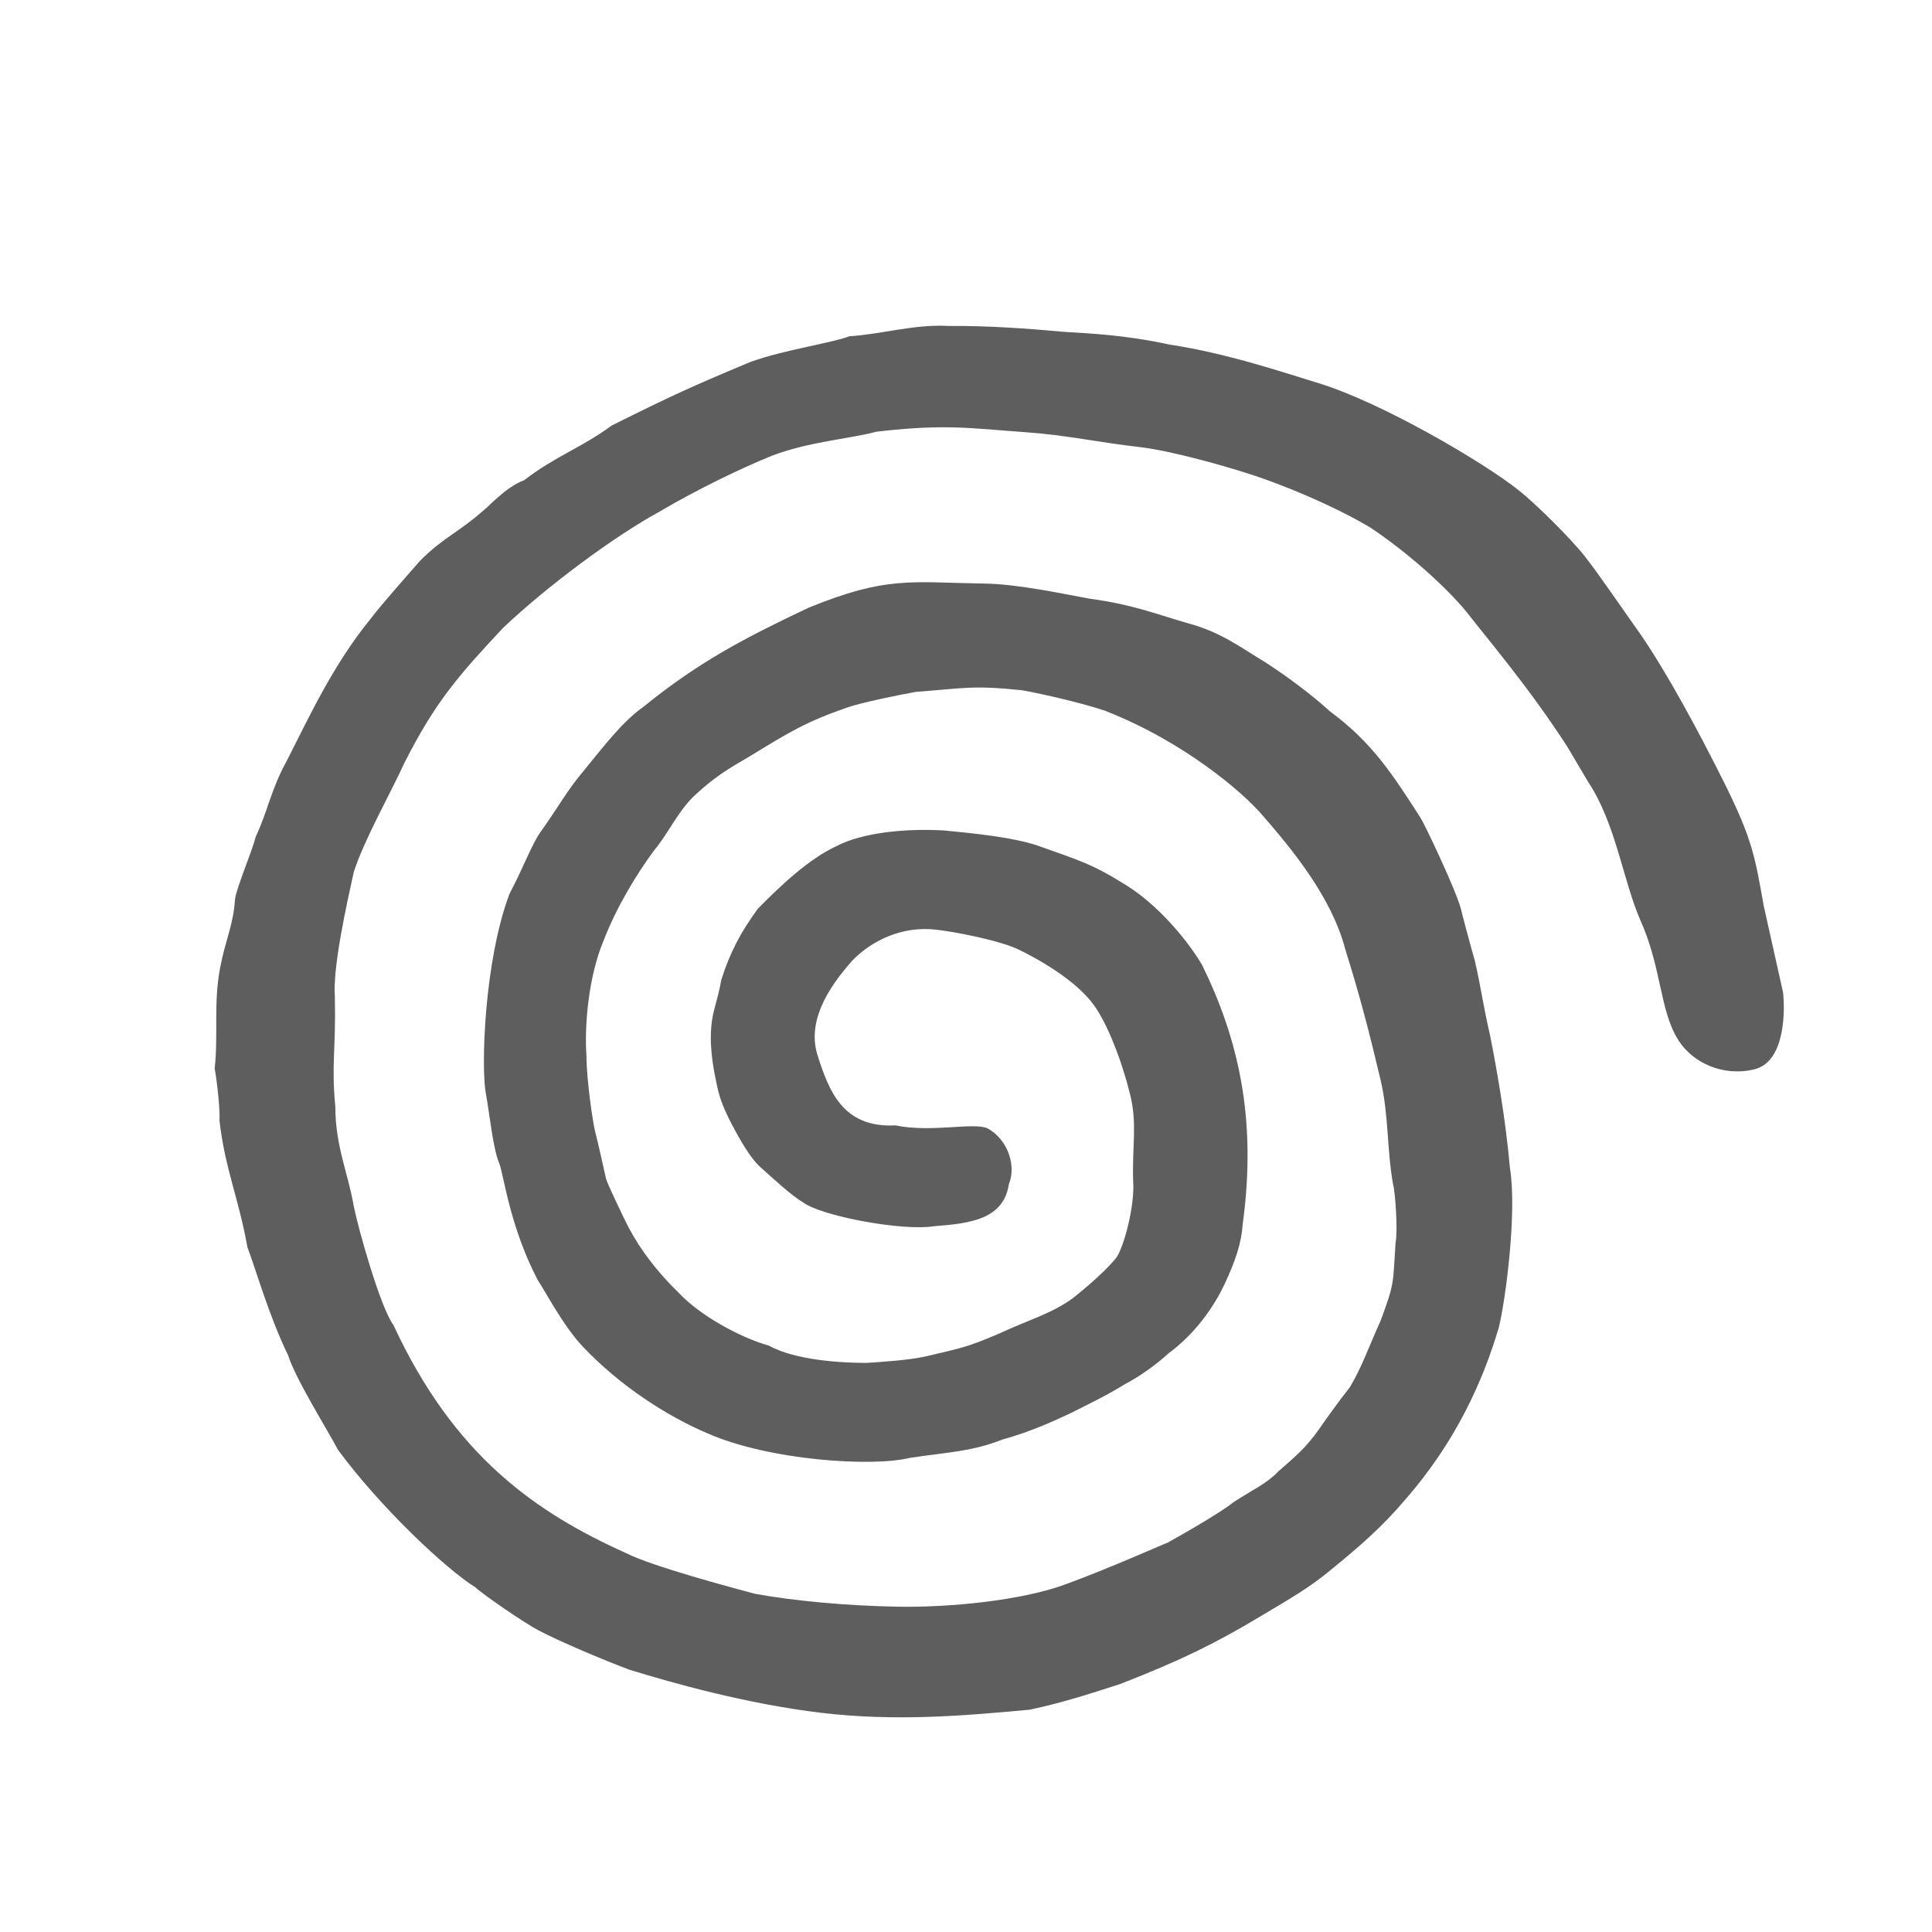
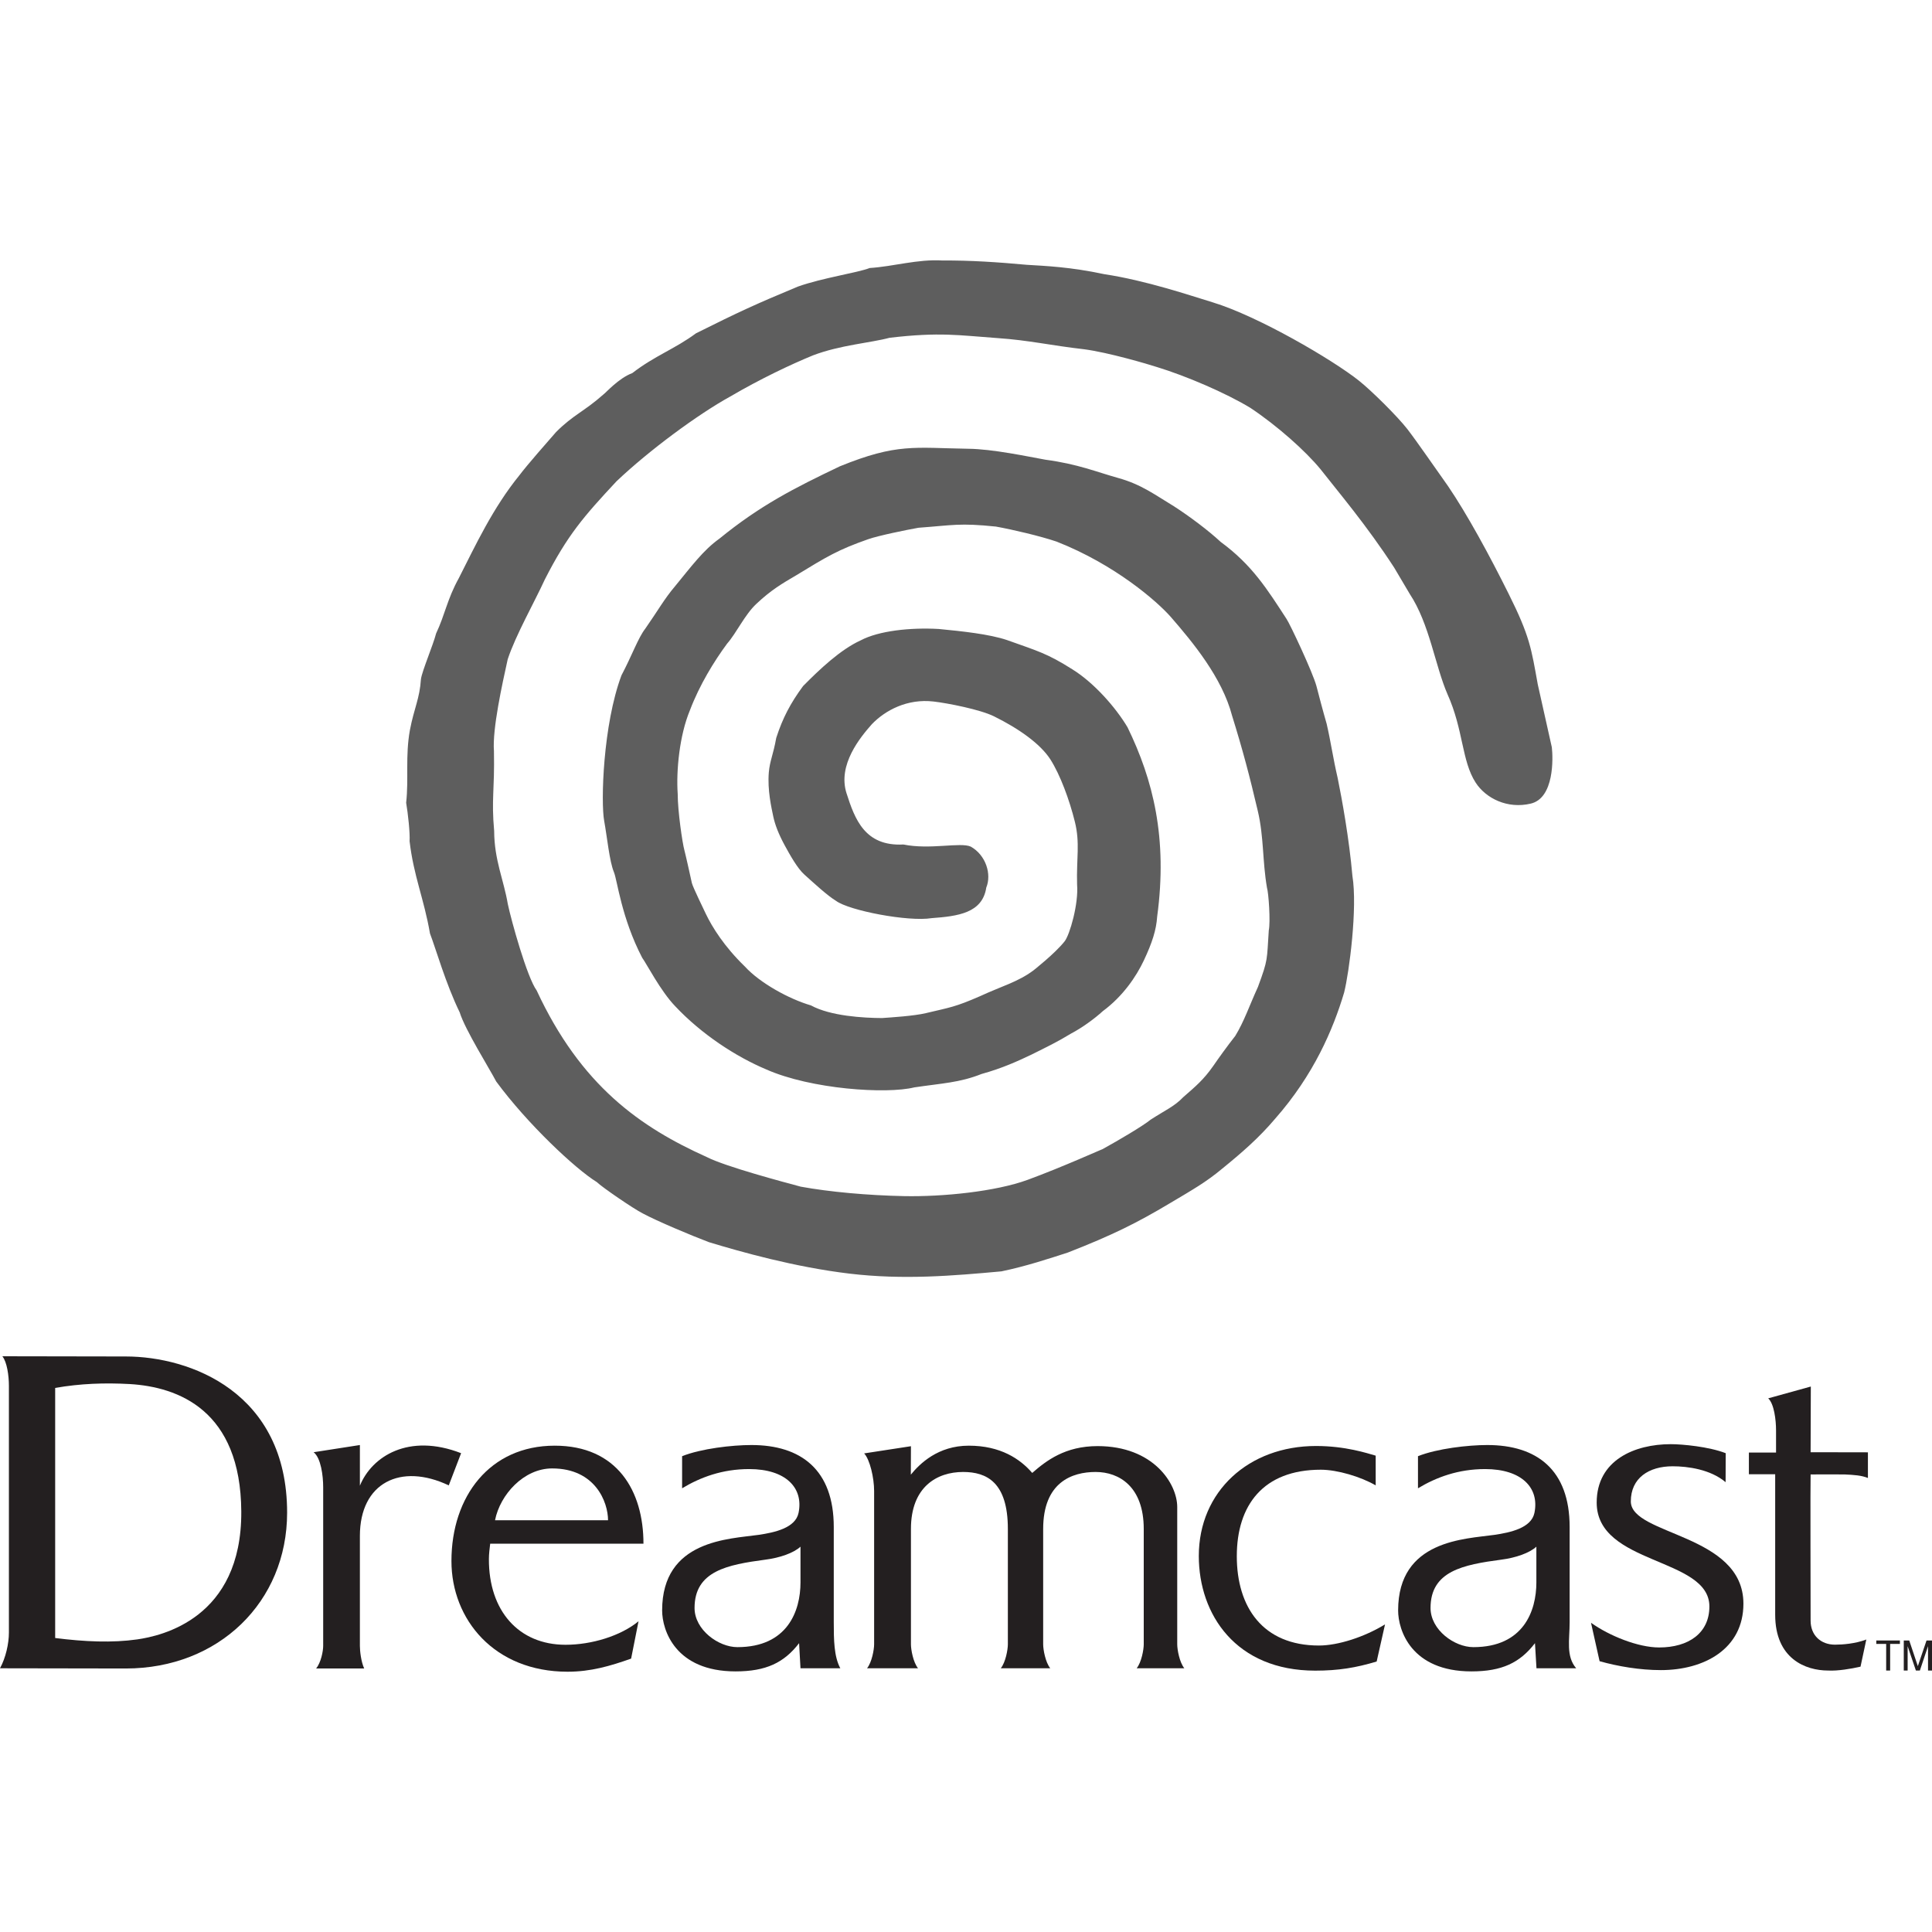
<svg xmlns="http://www.w3.org/2000/svg" width="18" height="18" viewBox="0 0 18 18" fill="none">
-   <path opacity="0.63" fill-rule="evenodd" clip-rule="evenodd" d="M10.9 3.211C11.444 3.293 11.998 3.483 12.288 3.571C12.87 3.749 13.817 4.303 14.151 4.569C14.309 4.694 14.641 5.023 14.77 5.189C14.896 5.35 15.135 5.7 15.288 5.915C15.531 6.27 15.818 6.799 16.061 7.286C16.332 7.83 16.351 7.988 16.433 8.443L16.612 9.245C16.629 9.383 16.643 9.892 16.344 9.963C16.046 10.034 15.77 9.897 15.64 9.696C15.46 9.417 15.485 9.021 15.281 8.569C15.122 8.203 15.053 7.672 14.799 7.289L14.6 6.953C14.249 6.411 13.882 5.981 13.663 5.701C13.471 5.466 13.111 5.145 12.77 4.917C12.454 4.726 11.945 4.508 11.577 4.396C11.46 4.358 10.959 4.21 10.647 4.169C10.224 4.121 9.946 4.054 9.544 4.026C9.048 3.991 8.81 3.947 8.166 4.022C7.923 4.088 7.536 4.114 7.189 4.247C6.908 4.362 6.518 4.547 6.135 4.772C5.723 4.998 5.098 5.459 4.684 5.853C4.266 6.3 4.057 6.539 3.769 7.105C3.642 7.385 3.395 7.818 3.296 8.124C3.228 8.434 3.098 9.013 3.12 9.294C3.13 9.797 3.086 9.901 3.124 10.313C3.125 10.684 3.247 10.941 3.297 11.244C3.34 11.453 3.542 12.178 3.666 12.346C4.231 13.564 4.989 14.091 5.835 14.471C6.073 14.592 6.818 14.792 7.034 14.849C7.402 14.916 7.886 14.96 8.352 14.969C8.842 14.979 9.518 14.912 9.927 14.761C10.371 14.598 10.884 14.366 10.878 14.373C11.084 14.259 11.398 14.074 11.496 13.993C11.685 13.871 11.799 13.824 11.911 13.708C12.073 13.566 12.171 13.485 12.293 13.31C12.361 13.211 12.47 13.06 12.575 12.926C12.688 12.74 12.754 12.544 12.864 12.302C12.997 11.943 12.976 11.96 13.002 11.58C13.025 11.469 12.999 11.098 12.979 11.036C12.919 10.693 12.94 10.391 12.862 10.059C12.756 9.61 12.668 9.273 12.533 8.842C12.406 8.356 12.033 7.906 11.753 7.585C11.58 7.386 11.042 6.915 10.296 6.622C10.085 6.551 9.741 6.471 9.523 6.431C9.056 6.382 8.98 6.413 8.534 6.446C8.38 6.473 8.023 6.546 7.892 6.592C7.509 6.726 7.368 6.812 6.976 7.052C6.793 7.158 6.655 7.239 6.469 7.414C6.32 7.552 6.213 7.786 6.093 7.924C5.928 8.149 5.744 8.449 5.62 8.772C5.486 9.094 5.443 9.547 5.464 9.838C5.464 10.06 5.524 10.467 5.548 10.556C5.572 10.645 5.632 10.921 5.645 10.977C5.658 11.032 5.802 11.324 5.822 11.367C5.903 11.539 6.058 11.787 6.319 12.04C6.512 12.25 6.884 12.457 7.163 12.537C7.413 12.674 7.835 12.697 8.068 12.698C8.183 12.691 8.477 12.673 8.63 12.636C8.94 12.562 8.997 12.559 9.317 12.421C9.605 12.287 9.799 12.239 9.999 12.092C9.999 12.092 10.274 11.877 10.399 11.719C10.464 11.636 10.577 11.24 10.557 10.995C10.548 10.66 10.597 10.469 10.528 10.193C10.46 9.917 10.343 9.597 10.216 9.4C10.088 9.2 9.811 9.005 9.497 8.85C9.322 8.763 8.905 8.683 8.728 8.662C8.392 8.622 8.111 8.774 7.941 8.949C7.793 9.118 7.501 9.469 7.617 9.832C7.722 10.16 7.85 10.51 8.342 10.485C8.68 10.555 9.071 10.453 9.202 10.513C9.395 10.622 9.469 10.865 9.399 11.034C9.35 11.36 9.038 11.399 8.705 11.424C8.406 11.473 7.649 11.328 7.483 11.203C7.371 11.137 7.2 10.977 7.08 10.87C6.993 10.792 6.895 10.62 6.829 10.496C6.747 10.343 6.705 10.231 6.684 10.132C6.659 10.014 6.607 9.789 6.627 9.564C6.64 9.412 6.68 9.348 6.721 9.126C6.801 8.875 6.901 8.683 7.062 8.465C7.272 8.252 7.538 7.999 7.798 7.881C8.028 7.76 8.429 7.716 8.792 7.737C9.087 7.765 9.436 7.801 9.667 7.878C10.061 8.019 10.174 8.047 10.498 8.251C10.771 8.421 11.047 8.732 11.2 8.991C11.527 9.659 11.715 10.403 11.578 11.405C11.567 11.574 11.514 11.74 11.409 11.964C11.312 12.17 11.141 12.422 10.884 12.611C10.781 12.707 10.618 12.825 10.486 12.893C10.298 13.008 10.171 13.067 9.975 13.166C9.802 13.247 9.601 13.339 9.339 13.412C9.055 13.524 8.837 13.529 8.48 13.582C8.129 13.67 7.167 13.607 6.594 13.355C6.203 13.19 5.764 12.9 5.431 12.547C5.245 12.353 5.064 12.001 5.011 11.928C4.745 11.418 4.693 10.939 4.651 10.838C4.593 10.701 4.564 10.394 4.526 10.184C4.482 9.949 4.509 8.961 4.747 8.327C4.881 8.075 4.959 7.85 5.05 7.732C5.213 7.5 5.292 7.355 5.43 7.191C5.639 6.937 5.792 6.73 5.995 6.585C6.514 6.163 6.947 5.94 7.533 5.662C8.262 5.365 8.48 5.426 9.17 5.437C9.48 5.44 9.931 5.538 10.153 5.578C10.565 5.633 10.801 5.732 11.08 5.81C11.378 5.893 11.55 6.026 11.794 6.174C11.996 6.304 12.232 6.482 12.389 6.626C12.789 6.92 12.982 7.228 13.227 7.607C13.272 7.671 13.563 8.291 13.61 8.464C13.631 8.551 13.697 8.799 13.739 8.945C13.794 9.175 13.82 9.379 13.881 9.639C13.935 9.907 14.027 10.412 14.068 10.885C14.135 11.29 14.027 12.118 13.963 12.372C13.822 12.846 13.574 13.424 13.084 13.981C12.876 14.227 12.655 14.418 12.399 14.626C12.204 14.789 12.037 14.884 11.735 15.064C11.325 15.309 11.013 15.465 10.438 15.689C10.204 15.764 9.909 15.863 9.592 15.929C8.976 15.986 8.344 16.04 7.653 15.958C6.963 15.876 6.271 15.682 5.863 15.556C5.637 15.472 5.201 15.288 5.018 15.19C4.898 15.129 4.499 14.856 4.431 14.79C4.157 14.621 3.545 14.045 3.149 13.508C3.063 13.342 2.751 12.844 2.684 12.626C2.504 12.257 2.379 11.811 2.305 11.62C2.227 11.175 2.096 10.889 2.045 10.442C2.051 10.337 2.024 10.09 2 9.953C2.035 9.647 1.988 9.359 2.049 9.026C2.102 8.745 2.173 8.628 2.19 8.374C2.206 8.265 2.346 7.939 2.383 7.794C2.496 7.554 2.524 7.357 2.671 7.09C2.883 6.673 3.105 6.193 3.446 5.774C3.543 5.644 3.819 5.333 3.913 5.225C4.135 5.003 4.266 4.967 4.518 4.744C4.544 4.728 4.711 4.538 4.885 4.473C5.174 4.25 5.424 4.168 5.698 3.965C6.25 3.69 6.45 3.598 6.997 3.37C7.314 3.257 7.755 3.195 7.913 3.133C8.215 3.114 8.522 3.018 8.839 3.037C9.196 3.034 9.556 3.059 9.914 3.092C10.157 3.107 10.473 3.119 10.9 3.211" fill="black" />
+   <path fill-rule="evenodd" clip-rule="evenodd" d="M17.573 15.316H17.481V15.284H17.701V15.316H17.61V15.564H17.573V15.316Z" fill="#231F20" />
+   <path fill-rule="evenodd" clip-rule="evenodd" d="M17.85 15.564L17.773 15.337V15.564H17.737V15.284H17.788L17.868 15.523L17.949 15.284H18V15.564H17.963V15.337L17.887 15.564H17.85Z" fill="#231F20" />
+   <path fill-rule="evenodd" clip-rule="evenodd" d="M0.083 12.912C0.083 12.815 0.065 12.689 0.022 12.636C0.303 12.636 0.911 12.638 1.172 12.638C1.771 12.638 2.675 12.971 2.675 14.093C2.675 14.925 2.037 15.545 1.172 15.545C0.982 15.545 0.257 15.543 0 15.543C0.053 15.446 0.083 15.314 0.083 15.21V12.912ZM0.514 15.261C0.791 15.296 1.046 15.307 1.278 15.274C1.501 15.242 2.253 15.081 2.248 14.083C2.243 13.138 1.66 12.922 1.21 12.895C0.975 12.882 0.748 12.89 0.514 12.931V15.261Z" fill="#231F20" />
+   <path fill-rule="evenodd" clip-rule="evenodd" d="M2.922 13.53L3.353 13.463C3.353 13.551 3.353 13.809 3.353 13.842C3.464 13.569 3.807 13.349 4.296 13.539L4.181 13.839C3.734 13.627 3.353 13.813 3.353 14.31V15.334C3.353 15.383 3.364 15.481 3.393 15.545H2.945C2.991 15.489 3.011 15.383 3.011 15.334V13.856C3.011 13.749 2.99 13.583 2.922 13.53Z" fill="#231F20" />
+   <path fill-rule="evenodd" clip-rule="evenodd" d="M16.539 13.735C16.539 13.763 16.539 14.955 16.539 15.044C16.539 15.454 16.822 15.564 17.032 15.564C17.121 15.569 17.246 15.548 17.334 15.528L17.388 15.275C17.286 15.314 17.167 15.323 17.096 15.323C16.964 15.323 16.869 15.236 16.869 15.099C16.869 14.977 16.866 13.776 16.869 13.737H16.868C16.885 13.737 17.158 13.736 17.185 13.737C17.275 13.741 17.344 13.746 17.403 13.77L17.403 13.531C17.403 13.531 16.879 13.53 16.869 13.53L16.871 12.918L16.474 13.028C16.529 13.079 16.547 13.229 16.547 13.327C16.547 13.327 16.547 13.51 16.547 13.533C16.529 13.533 16.327 13.533 16.294 13.533V13.735C16.329 13.735 16.539 13.735 16.539 13.735" fill="#231F20" />
+   <path fill-rule="evenodd" clip-rule="evenodd" d="M14.823 15.119C14.994 15.241 15.262 15.349 15.458 15.349C15.731 15.349 15.926 15.216 15.926 14.967C15.926 14.507 14.876 14.583 14.876 13.999C14.876 13.604 15.229 13.455 15.566 13.455C15.674 13.455 15.921 13.478 16.078 13.539L16.077 13.809C15.937 13.69 15.724 13.661 15.584 13.661C15.361 13.661 15.194 13.771 15.194 13.988C15.194 14.306 16.243 14.288 16.243 14.941C16.243 15.363 15.877 15.56 15.474 15.56C15.278 15.56 15.073 15.525 14.903 15.477L14.823 15.119Z" fill="#231F20" />
+   <path fill-rule="evenodd" clip-rule="evenodd" d="M8.486 13.739C8.486 13.716 8.487 13.502 8.487 13.474L8.051 13.541C8.104 13.597 8.144 13.768 8.144 13.891V15.32C8.144 15.369 8.123 15.487 8.078 15.543H8.553C8.508 15.487 8.487 15.369 8.487 15.32V14.245C8.487 13.851 8.731 13.714 8.973 13.714C9.192 13.714 9.39 13.809 9.39 14.245V15.32C9.39 15.369 9.369 15.487 9.324 15.543H9.785C9.74 15.487 9.719 15.369 9.719 15.32V14.245C9.719 13.809 9.988 13.714 10.208 13.714C10.427 13.714 10.656 13.851 10.656 14.245V15.32C10.656 15.369 10.635 15.487 10.59 15.543H11.034C10.989 15.487 10.968 15.369 10.968 15.32V14.041C10.968 13.823 10.746 13.473 10.226 13.473C9.924 13.473 9.749 13.608 9.617 13.723C9.504 13.592 9.321 13.469 9.026 13.469C8.739 13.469 8.569 13.637 8.486 13.739" fill="#231F20" />
+   <path fill-rule="evenodd" clip-rule="evenodd" d="M7.458 14.41C7.396 14.468 7.266 14.514 7.131 14.531C6.778 14.578 6.471 14.636 6.471 14.981C6.471 15.185 6.694 15.346 6.87 15.346C7.337 15.346 7.458 15.009 7.458 14.743V14.41ZM6.355 13.567C6.533 13.496 6.821 13.463 7.001 13.463C7.462 13.463 7.768 13.693 7.768 14.227V15.114C7.768 15.278 7.77 15.434 7.829 15.543H7.458L7.445 15.309C7.305 15.491 7.137 15.572 6.853 15.572C6.292 15.572 6.169 15.188 6.169 15.004C6.169 14.346 6.795 14.339 7.067 14.3C7.217 14.278 7.411 14.236 7.44 14.095C7.488 13.862 7.321 13.687 6.98 13.687C6.73 13.687 6.526 13.763 6.355 13.866V13.567ZM14.314 14.41C14.252 14.468 14.122 14.514 13.987 14.531C13.634 14.578 13.328 14.636 13.328 14.981C13.328 15.185 13.55 15.346 13.727 15.346C14.194 15.346 14.314 15.009 14.314 14.743V14.41ZM13.211 13.567C13.389 13.496 13.677 13.463 13.857 13.463C14.318 13.463 14.624 13.693 14.624 14.227V15.114C14.624 15.278 14.588 15.43 14.685 15.543H14.315L14.301 15.309C14.161 15.491 13.994 15.572 13.709 15.572C13.148 15.572 13.026 15.188 13.026 15.004C13.026 14.346 13.651 14.339 13.923 14.3C14.073 14.278 14.267 14.236 14.296 14.095C14.344 13.862 14.177 13.687 13.837 13.687C13.587 13.687 13.382 13.763 13.211 13.866V13.567Z" fill="#231F20" />
+   <path fill-rule="evenodd" clip-rule="evenodd" d="M12.817 13.839C12.678 13.758 12.459 13.693 12.306 13.693C11.769 13.693 11.523 14.024 11.523 14.499C11.523 14.971 11.763 15.331 12.288 15.331C12.468 15.331 12.713 15.251 12.904 15.134L12.826 15.48C12.633 15.538 12.47 15.565 12.254 15.565C11.515 15.565 11.169 15.042 11.169 14.497C11.169 13.895 11.634 13.472 12.261 13.472C12.536 13.472 12.736 13.539 12.817 13.562L12.817 13.839" fill="#231F20" />
+   <path fill-rule="evenodd" clip-rule="evenodd" d="M4.555 14.525C4.555 14.475 4.562 14.427 4.567 14.382H5.995C5.995 13.89 5.75 13.469 5.168 13.469C4.564 13.469 4.206 13.941 4.206 14.544C4.206 15.088 4.605 15.575 5.288 15.575C5.504 15.575 5.685 15.522 5.88 15.453L5.949 15.105C5.782 15.242 5.512 15.324 5.269 15.324C4.832 15.324 4.553 15.007 4.555 14.525ZM4.612 14.164C4.659 13.925 4.88 13.681 5.144 13.681C5.548 13.681 5.665 13.997 5.665 14.164C5.665 14.164 4.612 14.164 4.612 14.164Z" fill="#231F20" />
+   <path opacity="0.63" fill-rule="evenodd" clip-rule="evenodd" d="M10.286 2.554C10.682 2.614 11.088 2.753 11.299 2.817C11.725 2.947 12.416 3.352 12.66 3.546C12.776 3.638 13.019 3.878 13.113 3.999C13.204 4.117 13.379 4.372 13.491 4.529C13.668 4.789 13.878 5.175 14.055 5.531C14.254 5.929 14.267 6.044 14.327 6.376L14.458 6.962C14.47 7.063 14.481 7.435 14.262 7.487C14.044 7.539 13.843 7.438 13.748 7.291C13.617 7.088 13.635 6.799 13.486 6.468C13.37 6.201 13.319 5.813 13.134 5.533L12.989 5.288C12.732 4.892 12.464 4.578 12.304 4.373C12.163 4.201 11.9 3.967 11.651 3.801C11.421 3.661 11.049 3.502 10.78 3.42C10.694 3.392 10.328 3.284 10.101 3.254C9.791 3.219 9.588 3.17 9.295 3.15C8.932 3.124 8.758 3.092 8.288 3.147C8.11 3.195 7.828 3.214 7.574 3.311C7.369 3.395 7.084 3.53 6.804 3.694C6.504 3.859 6.047 4.196 5.744 4.484C5.439 4.811 5.287 4.985 5.076 5.399C4.983 5.603 4.803 5.92 4.73 6.143C4.68 6.37 4.586 6.792 4.602 6.998C4.609 7.366 4.577 7.442 4.604 7.742C4.605 8.013 4.694 8.201 4.731 8.422C4.763 8.575 4.91 9.105 5 9.228C5.413 10.117 5.967 10.502 6.585 10.78C6.759 10.869 7.304 11.014 7.461 11.056C7.73 11.105 8.083 11.137 8.424 11.144C8.782 11.151 9.275 11.102 9.575 10.992C9.899 10.873 10.274 10.703 10.269 10.708C10.42 10.625 10.649 10.49 10.721 10.431C10.859 10.342 10.942 10.308 11.024 10.222C11.142 10.119 11.213 10.06 11.303 9.932C11.353 9.859 11.432 9.749 11.509 9.651C11.592 9.515 11.639 9.372 11.72 9.195C11.817 8.933 11.802 8.946 11.821 8.668C11.838 8.587 11.819 8.316 11.804 8.27C11.761 8.02 11.776 7.8 11.719 7.557C11.642 7.228 11.577 6.983 11.479 6.668C11.386 6.313 11.113 5.984 10.909 5.749C10.782 5.604 10.389 5.26 9.844 5.046C9.69 4.994 9.439 4.935 9.279 4.906C8.938 4.871 8.883 4.893 8.557 4.917C8.445 4.937 8.184 4.99 8.088 5.024C7.808 5.122 7.705 5.185 7.418 5.36C7.285 5.438 7.184 5.497 7.048 5.625C6.939 5.726 6.862 5.897 6.774 5.997C6.653 6.161 6.518 6.38 6.428 6.617C6.33 6.852 6.299 7.183 6.314 7.396C6.314 7.558 6.358 7.855 6.376 7.92C6.393 7.985 6.437 8.187 6.446 8.227C6.456 8.268 6.561 8.481 6.575 8.512C6.635 8.638 6.748 8.819 6.939 9.004C7.079 9.158 7.352 9.308 7.555 9.367C7.738 9.467 8.046 9.484 8.217 9.485C8.301 9.479 8.515 9.466 8.627 9.439C8.853 9.385 8.895 9.384 9.129 9.282C9.339 9.185 9.481 9.15 9.627 9.042C9.627 9.042 9.828 8.885 9.919 8.77C9.967 8.709 10.05 8.42 10.035 8.241C10.028 7.996 10.064 7.856 10.014 7.655C9.964 7.453 9.878 7.219 9.786 7.075C9.692 6.929 9.49 6.787 9.261 6.674C9.132 6.61 8.828 6.551 8.699 6.536C8.453 6.507 8.248 6.618 8.124 6.746C8.015 6.869 7.802 7.126 7.887 7.391C7.964 7.631 8.057 7.887 8.417 7.868C8.664 7.919 8.949 7.844 9.045 7.888C9.186 7.968 9.24 8.145 9.189 8.269C9.153 8.507 8.925 8.536 8.681 8.554C8.464 8.59 7.911 8.484 7.789 8.393C7.708 8.344 7.583 8.228 7.495 8.149C7.431 8.093 7.36 7.966 7.311 7.876C7.251 7.765 7.221 7.683 7.205 7.61C7.187 7.524 7.149 7.36 7.163 7.195C7.173 7.085 7.203 7.037 7.232 6.875C7.291 6.692 7.364 6.552 7.482 6.392C7.635 6.237 7.83 6.052 8.019 5.966C8.187 5.877 8.48 5.845 8.746 5.86C8.961 5.881 9.216 5.907 9.384 5.964C9.672 6.067 9.755 6.087 9.991 6.236C10.191 6.36 10.393 6.588 10.505 6.776C10.743 7.265 10.88 7.808 10.781 8.54C10.773 8.664 10.734 8.785 10.657 8.948C10.586 9.099 10.461 9.283 10.274 9.421C10.198 9.491 10.079 9.577 9.983 9.627C9.845 9.711 9.753 9.754 9.609 9.826C9.483 9.886 9.337 9.953 9.145 10.006C8.938 10.088 8.779 10.092 8.518 10.131C8.261 10.195 7.558 10.149 7.14 9.964C6.854 9.844 6.533 9.633 6.29 9.374C6.154 9.233 6.022 8.975 5.983 8.923C5.789 8.55 5.751 8.2 5.72 8.126C5.678 8.026 5.657 7.802 5.629 7.648C5.597 7.476 5.617 6.755 5.79 6.292C5.888 6.107 5.945 5.943 6.012 5.857C6.131 5.687 6.188 5.581 6.29 5.461C6.442 5.276 6.553 5.125 6.702 5.019C7.081 4.71 7.398 4.548 7.826 4.344C8.358 4.128 8.518 4.173 9.021 4.181C9.248 4.183 9.578 4.254 9.74 4.283C10.041 4.323 10.213 4.396 10.417 4.453C10.634 4.513 10.76 4.61 10.939 4.718C11.086 4.813 11.259 4.943 11.373 5.049C11.665 5.263 11.806 5.489 11.986 5.766C12.018 5.812 12.231 6.265 12.265 6.392C12.281 6.455 12.329 6.637 12.36 6.743C12.399 6.911 12.419 7.06 12.463 7.25C12.503 7.446 12.57 7.815 12.6 8.16C12.649 8.456 12.57 9.061 12.523 9.247C12.42 9.593 12.239 10.015 11.881 10.422C11.729 10.602 11.567 10.742 11.381 10.893C11.238 11.012 11.116 11.082 10.895 11.213C10.595 11.392 10.368 11.506 9.948 11.67C9.777 11.725 9.562 11.797 9.33 11.845C8.88 11.886 8.418 11.926 7.914 11.866C7.409 11.806 6.904 11.664 6.605 11.573C6.441 11.511 6.122 11.377 5.988 11.305C5.901 11.261 5.609 11.061 5.56 11.013C5.36 10.89 4.912 10.469 4.623 10.076C4.56 9.955 4.332 9.592 4.283 9.432C4.152 9.163 4.06 8.837 4.006 8.697C3.95 8.372 3.854 8.163 3.816 7.837C3.821 7.76 3.801 7.579 3.784 7.479C3.809 7.256 3.775 7.045 3.819 6.802C3.858 6.597 3.91 6.511 3.922 6.326C3.934 6.247 4.036 6.008 4.063 5.902C4.146 5.727 4.166 5.583 4.274 5.388C4.429 5.083 4.591 4.733 4.84 4.427C4.911 4.332 5.112 4.104 5.181 4.025C5.343 3.863 5.439 3.837 5.623 3.674C5.642 3.662 5.764 3.523 5.891 3.476C6.102 3.313 6.285 3.253 6.485 3.105C6.888 2.904 7.035 2.836 7.434 2.67C7.665 2.588 7.987 2.542 8.103 2.497C8.324 2.483 8.548 2.413 8.78 2.427C9.041 2.425 9.303 2.443 9.565 2.467C9.743 2.478 9.973 2.487 10.286 2.554" fill="black" />
</svg>
